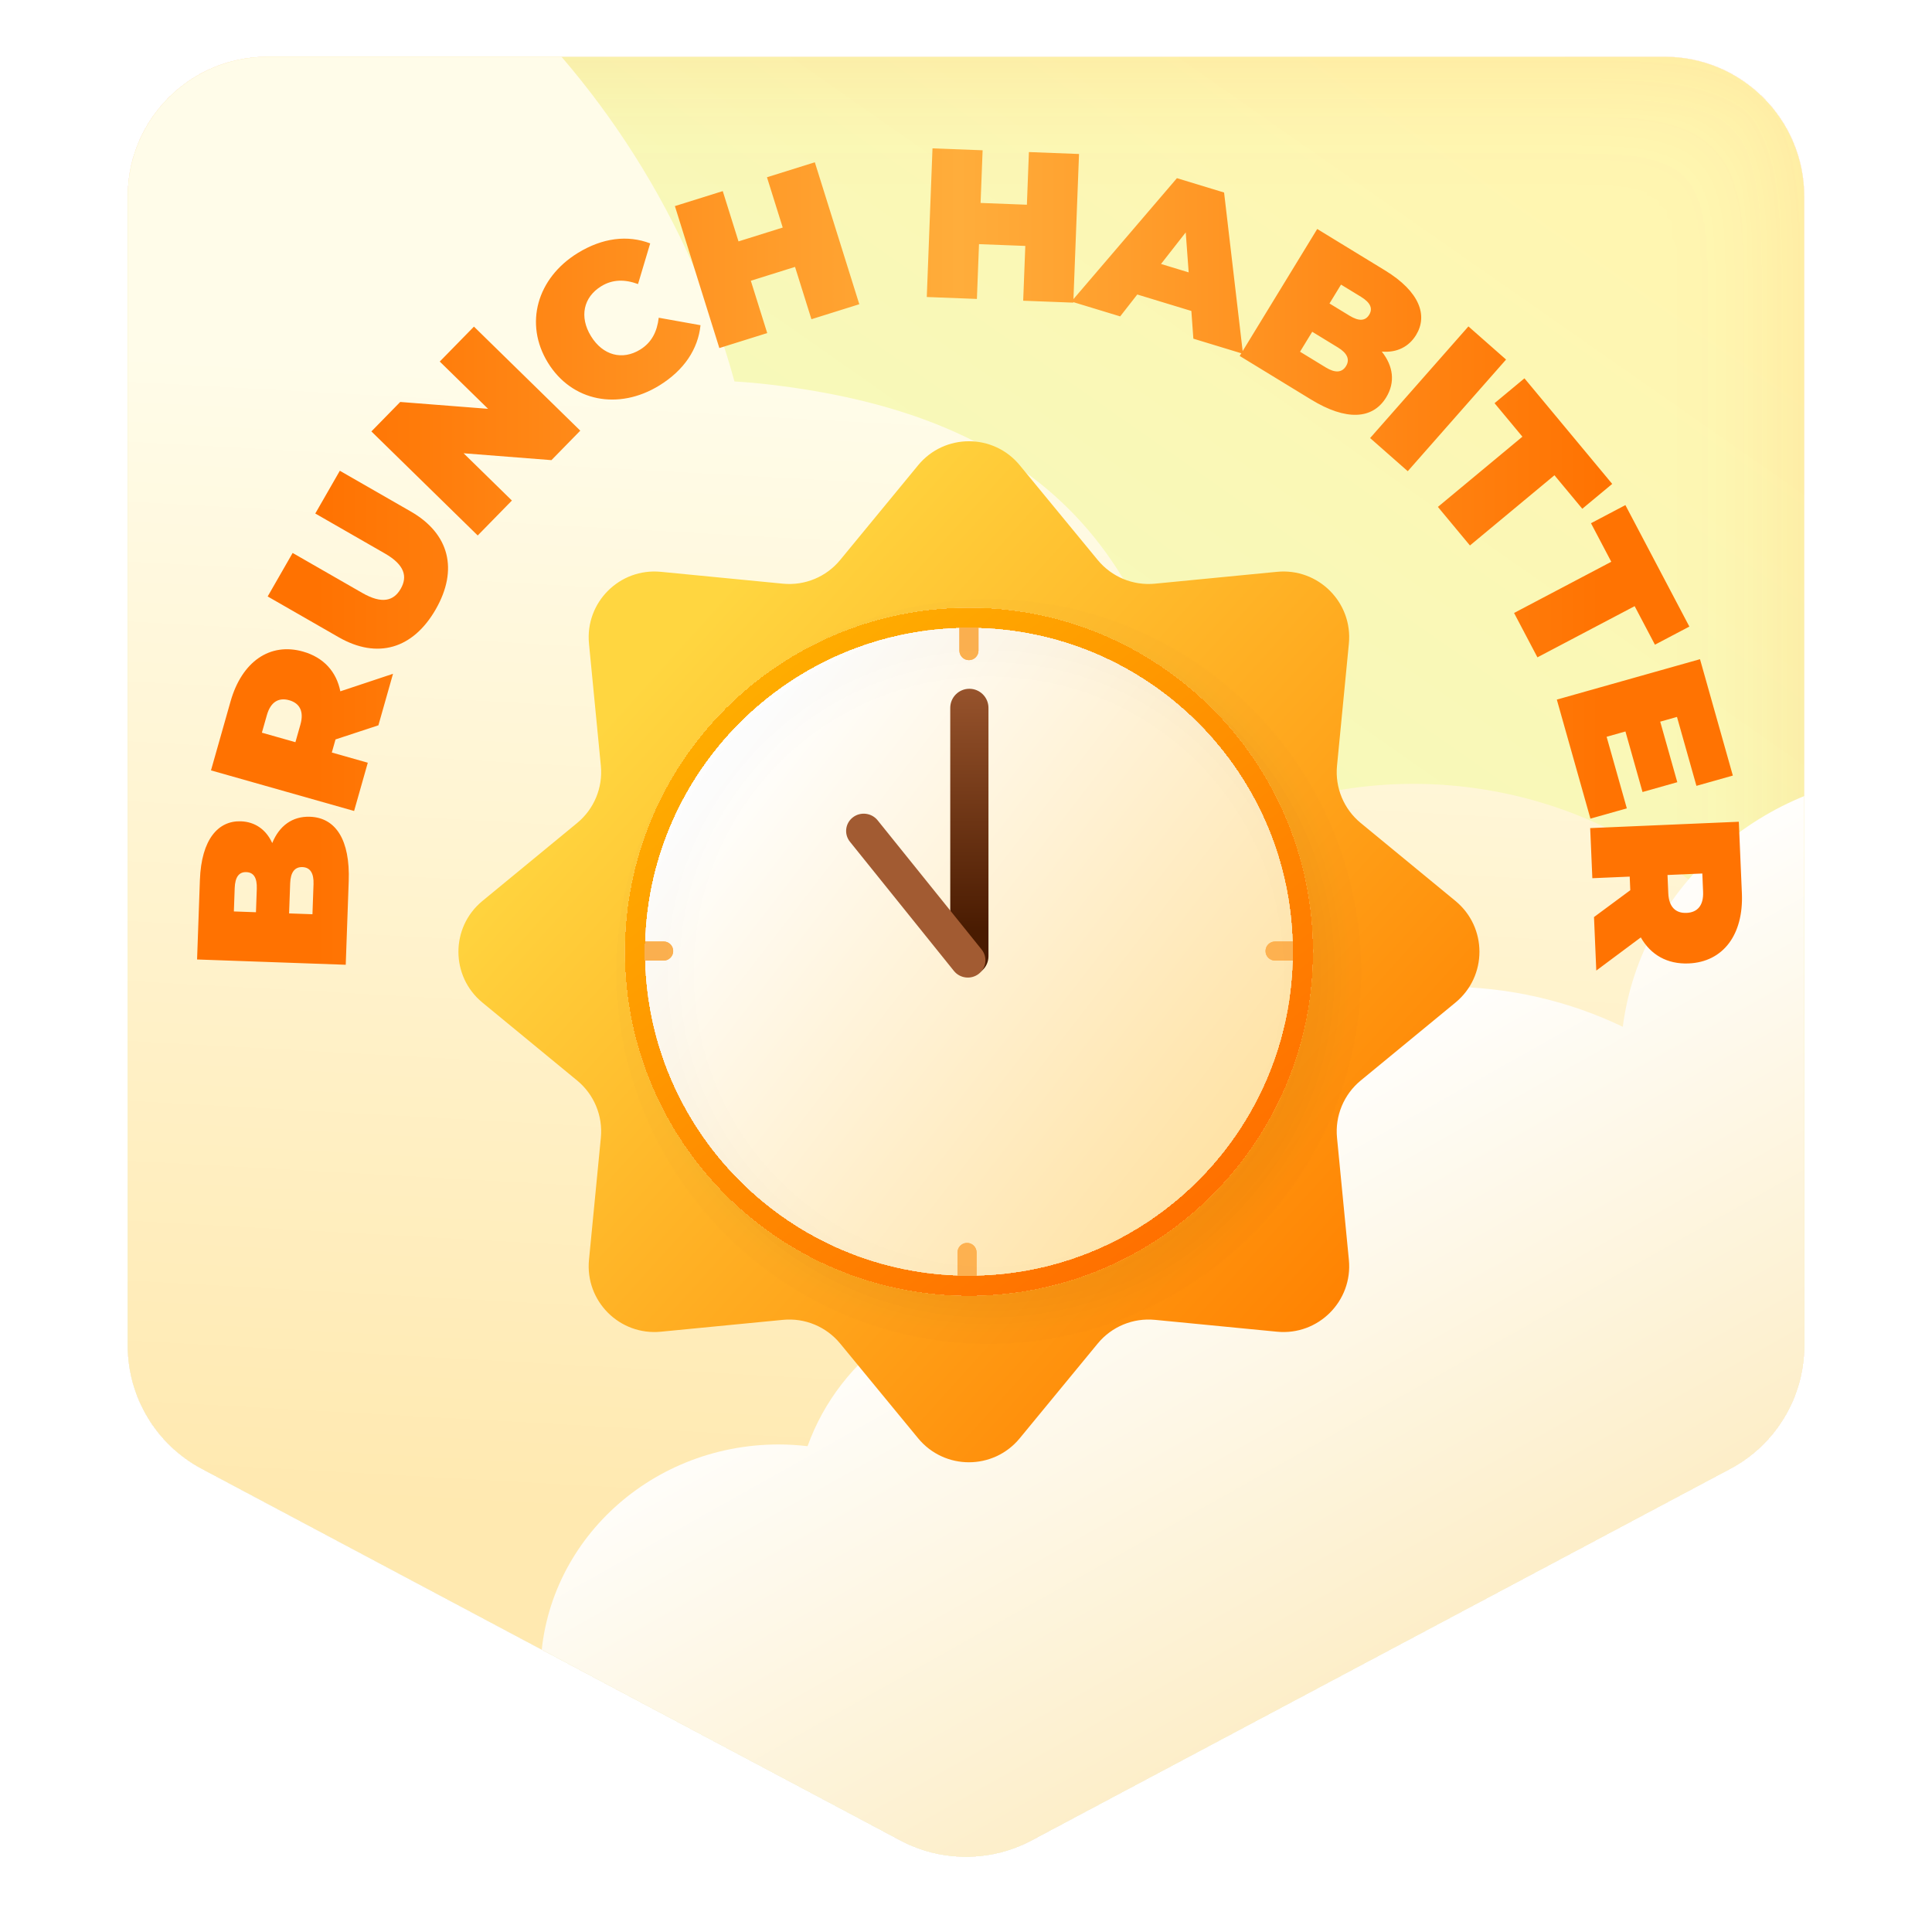
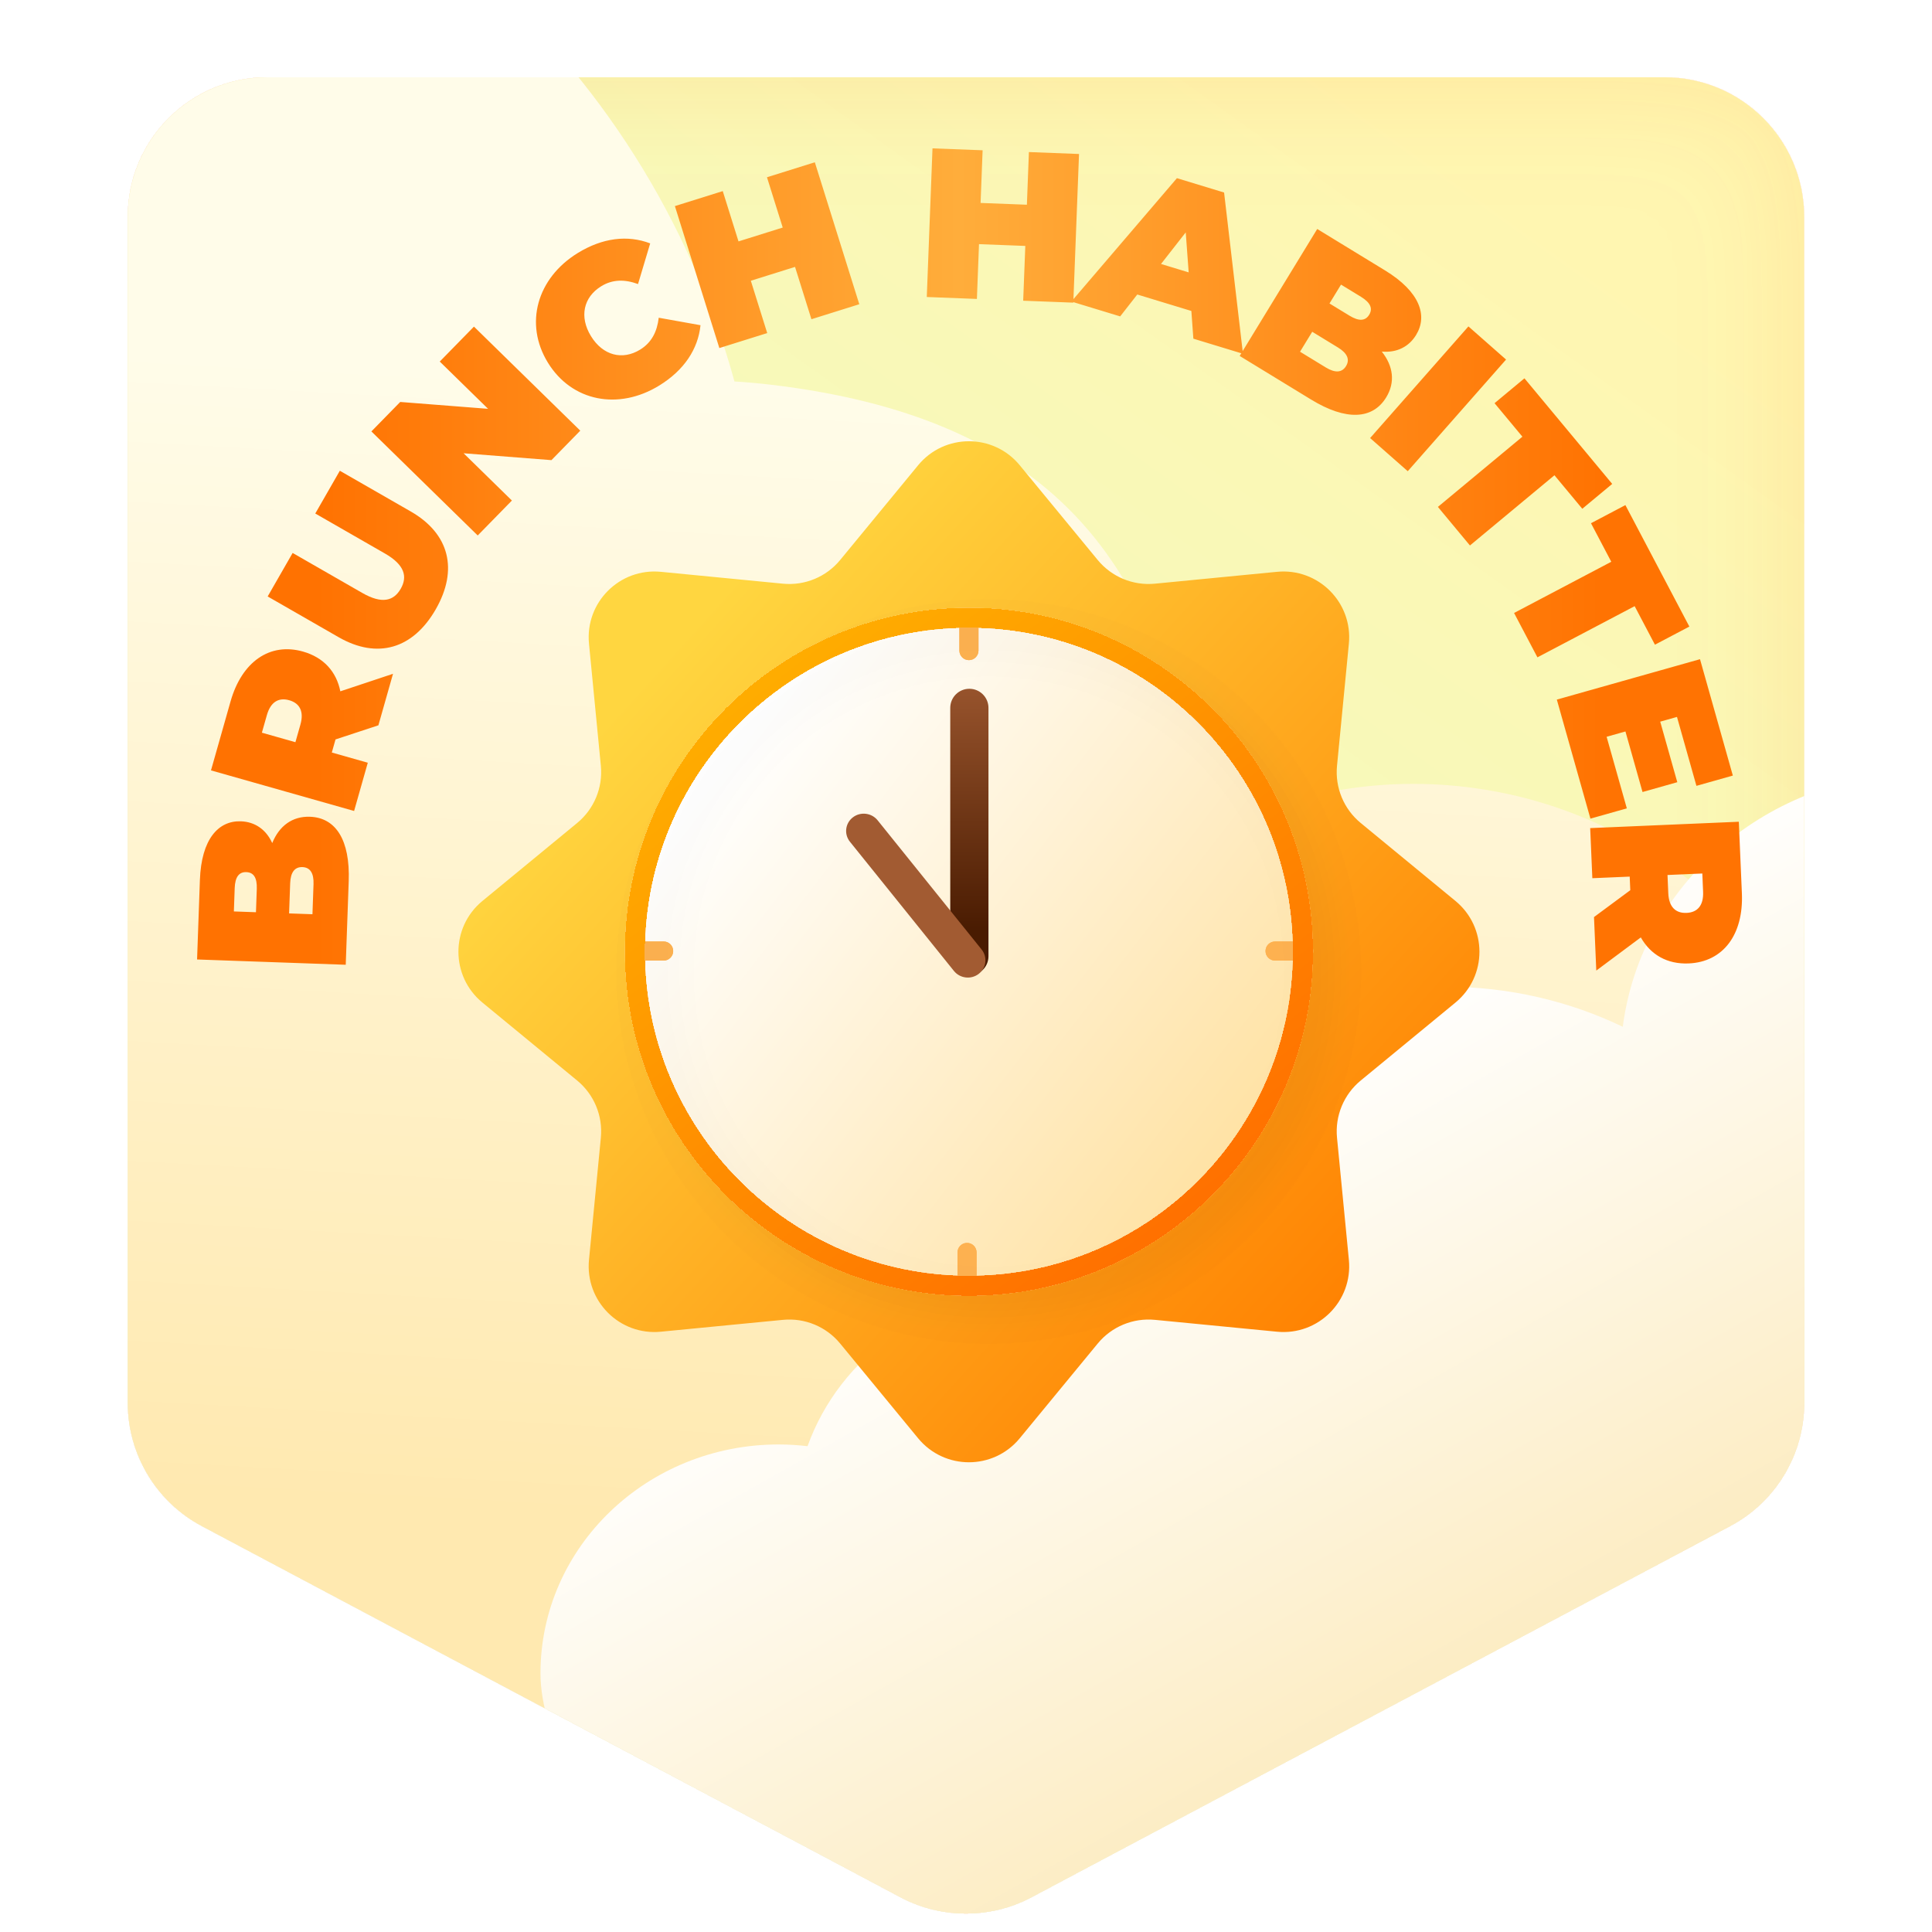
<svg xmlns="http://www.w3.org/2000/svg" width="200" height="200" viewBox="0 0 200 200" fill="none">
  <g filter="url(#filter0_i_7985_117758)">
-     <path d="M106.791 190.508C102.545 192.766 97.455 192.766 93.209 190.508L20.901 152.05C16.18 149.539 13.23 144.629 13.23 139.282V20.342C13.23 12.355 19.705 5.88 27.692 5.88H172.308C180.295 5.88 186.769 12.355 186.769 20.342L186.77 139.282C186.77 144.629 183.819 149.539 179.099 152.05L106.791 190.508Z" fill="url(#paint0_linear_7985_117758)" />
+     <path d="M106.784 196.396C102.542 198.649 97.458 198.649 93.215 196.396L20.907 157.983C16.183 155.474 13.23 150.561 13.23 145.212V22.462C13.23 14.475 19.705 8 27.692 8H172.308C180.295 8 186.769 14.475 186.769 22.462L186.77 145.212C186.77 150.561 183.817 155.474 179.092 157.983L106.784 196.396Z" fill="url(#paint0_linear_7985_117758)" />
  </g>
-   <mask id="mask0_7985_117758" style="mask-type:alpha" maskUnits="userSpaceOnUse" x="13" y="5" width="174" height="188">
-     <path d="M106.791 190.508C102.545 192.766 97.455 192.766 93.209 190.508L20.901 152.05C16.18 149.539 13.23 144.629 13.23 139.282V20.342C13.23 12.355 19.705 5.88 27.692 5.88H172.308C180.295 5.88 186.769 12.355 186.769 20.342L186.77 139.282C186.77 144.629 183.819 149.539 179.099 152.05L106.791 190.508Z" fill="url(#paint1_linear_7985_117758)" />
+   <mask id="mask0_7985_117758" style="mask-type:alpha" maskUnits="userSpaceOnUse" x="13" y="8" width="174" height="191">
+     <path d="M106.784 196.396C102.542 198.649 97.458 198.649 93.215 196.396L20.907 157.983C16.183 155.474 13.23 150.561 13.23 145.212V22.462C13.23 14.475 19.705 8 27.692 8H172.308C180.295 8 186.769 14.475 186.769 22.462L186.77 145.212C186.77 150.561 183.817 155.474 179.092 157.983L106.784 196.396Z" fill="url(#paint1_linear_7985_117758)" />
  </mask>
  <g mask="url(#mask0_7985_117758)">
-     <path d="M1.336 -24.257C-34.6 -28.492 -91.891 -10.707 -108.87 18.316C-115.681 15.625 -122.954 13.76 -130.581 12.861C-177.395 7.343 -219.755 40.29 -225.196 86.451C-225.981 93.109 -225.947 99.677 -225.187 106.06C-226.984 108.404 -228.075 110.877 -228.383 113.492C-229.155 120.039 -225.03 126.889 -216.785 133.791C-204.335 158.376 -179.985 176.522 -150.284 180.023C-137.394 181.542 -124.845 180.135 -113.308 176.349C-77.017 185.723 -34.27 193.697 11.764 199.123C86.886 207.978 155.076 208.218 201.774 201.424C203.179 201.69 204.603 201.913 206.046 202.083C225.415 204.366 243.695 197.312 256.289 184.527C260.951 181.159 263.903 177.44 264.925 173.37C269.054 166.466 271.833 158.621 272.833 150.137C276.673 117.554 266.28 80.012 233.236 76.118C212.522 73.676 193.047 81.906 180.448 96.412C173.326 88.385 163.288 82.827 151.72 81.464C141.822 80.297 132.303 82.384 124.252 86.862C121.201 58.728 109.405 43.314 79.725 39.816C78.489 39.67 77.258 39.562 76.031 39.488C66.935 6.224 38.115 -19.922 1.336 -24.257Z" fill="url(#paint2_linear_7985_117758)" />
-     <path d="M198.97 80.033C183.043 80.033 169.912 91.489 167.99 106.292C162.469 103.643 156.244 102.146 149.653 102.146C129.727 102.146 113.115 115.771 109.355 133.853C108.551 133.777 107.736 133.736 106.911 133.736C96.106 133.736 86.93 140.415 83.598 149.709C82.618 149.595 81.621 149.53 80.609 149.53C66.99 149.53 55.95 160.138 55.95 173.223C55.95 186.307 75.537 207.54 89.155 207.54C93.289 207.54 93.025 207.54 102.294 207.54C113.417 207.54 112.055 207.54 123.35 207.54C160.575 207.54 190.751 186.307 190.751 173.223C190.751 169.569 221.448 166.105 217.246 163.015C221.387 156.851 223.799 149.515 223.799 141.633C223.799 140.738 223.767 139.851 223.706 138.971C226.353 139.671 229.139 140.053 232.019 140.053C249.269 140.053 230.205 126.617 230.205 110.043C230.205 93.469 216.22 80.033 198.97 80.033Z" fill="url(#paint3_linear_7985_117758)" />
+     <path d="M1.336 -24.256C-34.6 -28.491 -91.892 -10.706 -108.87 18.317C-115.681 15.626 -122.955 13.761 -130.582 12.862C-177.395 7.344 -219.756 40.291 -225.196 86.452C-225.981 93.109 -225.947 99.677 -225.187 106.061C-226.985 108.405 -228.075 110.878 -228.384 113.493C-229.155 120.04 -225.031 126.89 -216.785 133.792C-204.336 158.377 -179.985 176.523 -150.285 180.024C-137.395 181.543 -124.846 180.136 -113.309 176.35C-77.017 185.724 -34.27 193.698 11.763 199.124C86.886 207.979 155.076 208.219 201.773 201.425C203.179 201.691 204.603 201.914 206.045 202.084C225.414 204.367 243.694 197.313 256.288 184.528C260.95 181.16 263.902 177.441 264.925 173.371C269.054 166.467 271.832 158.622 272.832 150.138C276.673 117.555 266.28 80.013 233.235 76.118C212.522 73.677 193.047 81.907 180.448 96.412C173.326 88.386 163.287 82.828 151.719 81.465C141.821 80.298 132.302 82.385 124.251 86.863C121.201 58.729 109.404 43.315 79.725 39.817C78.489 39.671 77.257 39.562 76.031 39.489C66.934 6.225 38.114 -19.921 1.336 -24.256Z" fill="url(#paint2_linear_7985_117758)" />
+     <path d="M198.97 80.033C183.042 80.033 169.911 91.489 167.989 106.292C162.468 103.643 156.243 102.146 149.652 102.146C129.727 102.146 113.115 115.771 109.354 133.853C108.55 133.777 107.735 133.736 106.911 133.736C96.106 133.736 86.93 140.415 83.597 149.709C82.617 149.595 81.62 149.53 80.608 149.53C66.99 149.53 55.95 160.138 55.95 173.223C55.95 186.307 75.536 207.54 89.155 207.54C93.289 207.54 93.025 207.54 102.294 207.54C113.416 207.54 112.054 207.54 123.35 207.54C160.574 207.54 190.75 186.307 190.75 173.223C190.75 169.569 221.448 166.105 217.245 163.015C221.386 156.851 223.798 149.515 223.798 141.633C223.798 140.738 223.766 139.851 223.705 138.971C226.353 139.671 229.139 140.053 232.018 140.053C249.268 140.053 230.204 126.617 230.204 110.043C230.204 93.469 216.22 80.033 198.97 80.033Z" fill="url(#paint3_linear_7985_117758)" />
    <path d="M95.045 48.161C97.769 44.851 102.838 44.851 105.562 48.161L113.636 57.972C115.077 59.723 117.295 60.642 119.553 60.423L132.198 59.194C136.466 58.78 140.05 62.364 139.635 66.632L138.407 79.277C138.188 81.534 139.107 83.753 140.858 85.194L150.668 93.267C153.979 95.992 153.979 101.061 150.668 103.785L140.858 111.858C139.107 113.3 138.188 115.518 138.407 117.776L139.635 130.421C140.05 134.688 136.466 138.273 132.198 137.858L119.553 136.63C117.295 136.411 115.077 137.33 113.636 139.081L105.562 148.891C102.838 152.202 97.769 152.202 95.045 148.891L86.972 139.081C85.53 137.33 83.312 136.411 81.054 136.63L68.409 137.858C64.142 138.273 60.557 134.688 60.972 130.421L62.2 117.776C62.419 115.518 61.5 113.3 59.749 111.858L49.939 103.785C46.628 101.061 46.628 95.992 49.939 93.268L59.749 85.194C61.5 83.753 62.419 81.534 62.2 79.277L60.972 66.632C60.557 62.364 64.142 58.78 68.409 59.194L81.054 60.423C83.312 60.642 85.53 59.723 86.972 57.972L95.045 48.161Z" fill="url(#paint4_linear_7985_117758)" />
    <g filter="url(#filter1_d_7985_117758)">
      <circle cx="100.303" cy="98.526" r="35.604" fill="url(#paint5_linear_7985_117758)" />
      <circle cx="100.303" cy="98.526" r="34.579" stroke="url(#paint6_linear_7985_117758)" stroke-width="2.05" />
    </g>
    <rect x="69.689" y="97.462" width="1.978" height="4.945" rx="0.989" transform="rotate(90 69.689 97.4619)" fill="#FDB150" />
    <rect x="135.951" y="97.462" width="1.978" height="4.945" rx="0.989" transform="rotate(90 135.951 97.4619)" fill="#FDB150" />
    <rect x="101.097" y="133.609" width="1.978" height="4.945" rx="0.989" transform="rotate(-180 101.097 133.609)" fill="#FDB150" />
    <rect x="101.293" y="68.336" width="1.978" height="4.945" rx="0.989" transform="rotate(-180 101.293 68.3359)" fill="#FDB150" />
    <rect x="69.689" y="97.462" width="1.978" height="4.945" rx="0.989" transform="rotate(90 69.689 97.4619)" fill="#FDB150" />
    <rect x="135.951" y="97.462" width="1.978" height="4.945" rx="0.989" transform="rotate(90 135.951 97.4619)" fill="#FDB150" />
    <rect x="101.097" y="133.609" width="1.978" height="4.945" rx="0.989" transform="rotate(-180 101.097 133.609)" fill="#FDB150" />
    <rect x="101.293" y="68.336" width="1.978" height="4.945" rx="0.989" transform="rotate(-180 101.293 68.3359)" fill="#FDB150" />
    <rect x="98.37" y="71.302" width="3.956" height="29.67" rx="1.978" fill="url(#paint7_linear_7985_117758)" />
    <rect width="3.625" height="20.791" rx="1.812" transform="matrix(0.790119 -0.612954 0.626998 0.779021 86.8506 85.7275)" fill="url(#paint8_linear_7985_117758)" />
    <g filter="url(#filter2_d_7985_117758)">
      <circle cx="100.303" cy="98.526" r="34.579" stroke="url(#paint9_linear_7985_117758)" stroke-width="2.05" shape-rendering="crispEdges" />
    </g>
-     <path d="M28.182 87.273C28.906 85.494 30.263 84.485 32.088 84.55C34.77 84.646 36.25 86.966 36.099 91.209L35.791 99.872L20.401 99.324L20.693 91.101C20.845 86.858 22.608 84.939 24.938 85.022C26.367 85.073 27.529 85.841 28.182 87.273ZM24.296 91.934L24.21 94.352L26.497 94.434L26.583 92.015C26.624 90.85 26.247 90.308 25.5 90.282C24.752 90.255 24.338 90.769 24.296 91.934ZM32.456 91.52C32.497 90.377 32.099 89.79 31.308 89.762C30.516 89.734 30.078 90.29 30.038 91.434L29.926 94.556L32.345 94.642L32.456 91.52ZM39.172 75.084L34.733 76.546L34.349 77.901L38.074 78.957L36.657 83.952L21.841 79.75L23.865 72.617C25.035 68.49 27.939 66.478 31.367 67.45C33.505 68.057 34.825 69.529 35.231 71.565L40.685 69.751L39.172 75.084ZM29.939 72.488C28.859 72.181 28.017 72.651 27.627 74.027L27.11 75.847L30.581 76.832L31.098 75.012C31.488 73.636 31.018 72.794 29.939 72.488ZM45.105 63.082C42.749 67.184 39.061 68.262 35.054 65.962L27.709 61.745L30.294 57.242L37.506 61.382C39.547 62.554 40.759 62.21 41.482 60.951C42.205 59.692 41.891 58.472 39.85 57.3L32.638 53.159L35.179 48.733L42.525 52.95C46.531 55.25 47.46 58.98 45.105 63.082ZM45.524 37.428L49.063 33.811L60.07 44.582L57.085 47.633L47.992 46.922L52.992 51.815L49.453 55.432L38.446 44.661L41.431 41.611L50.524 42.321L45.524 37.428ZM68.247 39.909C64.03 42.502 59.198 41.574 56.72 37.545C54.242 33.516 55.593 28.785 59.81 26.192C62.377 24.613 64.977 24.305 67.308 25.196L66.048 29.406C64.681 28.904 63.417 28.907 62.236 29.633C60.4 30.762 59.947 32.797 61.18 34.802C62.413 36.807 64.434 37.321 66.27 36.191C67.451 35.465 68.023 34.338 68.192 32.891L72.517 33.666C72.261 36.148 70.814 38.33 68.247 39.909ZM79.397 18.35L84.351 16.798L88.954 31.494L83.999 33.046L82.302 27.629L77.726 29.063L79.422 34.479L74.467 36.031L69.865 21.335L74.82 19.783L76.45 24.99L81.027 23.556L79.397 18.35ZM106.512 15.741L111.7 15.941L111.109 31.33L105.92 31.13L106.139 25.458L101.346 25.274L101.128 30.946L95.94 30.746L96.532 15.358L101.72 15.557L101.51 21.009L106.303 21.193L106.512 15.741ZM123.537 35.06L123.329 32.191L117.731 30.487L115.96 32.753L110.909 31.215L121.835 18.444L126.717 19.93L128.672 36.623L123.537 35.06ZM120.188 27.326L123.051 28.197L122.747 24.057L120.188 27.326ZM143.042 36.397C144.238 37.901 144.451 39.578 143.499 41.136C142.1 43.427 139.352 43.579 135.729 41.365L128.331 36.848L136.358 23.705L143.38 27.994C147.004 30.207 147.811 32.684 146.595 34.675C145.85 35.895 144.611 36.53 143.042 36.397ZM140.887 30.724L138.822 29.463L137.629 31.416L139.695 32.677C140.69 33.285 141.347 33.222 141.737 32.584C142.127 31.945 141.882 31.332 140.887 30.724ZM137.245 38.038C138.222 38.635 138.928 38.576 139.34 37.9C139.753 37.224 139.483 36.569 138.507 35.973L135.841 34.345L134.579 36.41L137.245 38.038ZM141.833 45.348L152.011 33.79L155.907 37.221L145.73 48.779L141.833 45.348ZM148.85 52.475L157.598 45.206L154.715 41.737L157.811 39.164L166.895 50.094L163.798 52.667L160.916 49.199L152.168 56.468L148.85 52.475ZM156.735 63.454L166.799 58.155L164.698 54.164L168.26 52.288L174.882 64.863L171.319 66.739L169.218 62.749L159.154 68.048L156.735 63.454ZM166.317 76.271L168.409 83.681L164.64 84.745L161.162 72.422L175.984 68.24L179.383 80.287L175.614 81.351L173.601 74.216L171.865 74.706L173.633 80.973L170.034 81.989L168.265 75.721L166.317 76.271ZM165.01 94.934L168.767 92.153L168.706 90.747L164.838 90.912L164.616 85.725L180.002 85.067L180.319 92.474C180.502 96.76 178.377 99.582 174.816 99.734C172.596 99.829 170.88 98.845 169.856 97.039L165.247 100.473L165.01 94.934ZM174.592 94.503C175.713 94.455 176.365 93.744 176.304 92.316L176.224 90.425L172.619 90.579L172.7 92.47C172.761 93.898 173.471 94.55 174.592 94.503Z" fill="url(#paint10_linear_7985_117758)" />
  </g>
+   <path d="M28.182 87.273C28.906 85.494 30.263 84.485 32.088 84.55C34.77 84.646 36.25 86.966 36.099 91.209L35.791 99.872L20.401 99.324L20.693 91.101C20.845 86.858 22.608 84.939 24.938 85.022C26.367 85.073 27.529 85.841 28.182 87.273ZM24.296 91.934L24.21 94.352L26.497 94.434L26.583 92.015C26.624 90.85 26.247 90.308 25.5 90.282C24.752 90.255 24.338 90.769 24.296 91.934ZM32.456 91.52C32.497 90.377 32.099 89.79 31.308 89.762C30.516 89.734 30.078 90.29 30.038 91.434L29.926 94.556L32.345 94.642L32.456 91.52ZM39.172 75.084L34.733 76.546L34.349 77.901L38.074 78.957L36.657 83.952L21.841 79.75L23.865 72.617C25.035 68.49 27.939 66.478 31.367 67.45C33.505 68.057 34.825 69.529 35.231 71.565L40.685 69.751L39.172 75.084ZM29.939 72.488C28.859 72.181 28.017 72.651 27.627 74.027L27.11 75.847L30.581 76.832L31.098 75.012C31.488 73.636 31.018 72.794 29.939 72.488ZM45.105 63.082C42.749 67.184 39.061 68.262 35.054 65.962L27.709 61.745L30.294 57.242L37.506 61.382C39.547 62.554 40.759 62.21 41.482 60.951C42.205 59.692 41.891 58.472 39.85 57.3L32.638 53.159L35.179 48.733L42.525 52.95C46.531 55.25 47.46 58.98 45.105 63.082ZM45.524 37.428L49.063 33.811L60.07 44.582L57.085 47.633L47.992 46.922L52.992 51.815L49.453 55.432L38.446 44.661L41.431 41.611L50.524 42.321L45.524 37.428ZM68.247 39.909C64.03 42.502 59.198 41.574 56.72 37.545C54.242 33.516 55.593 28.785 59.81 26.192C62.377 24.613 64.977 24.305 67.308 25.196L66.048 29.406C64.681 28.904 63.417 28.907 62.236 29.633C60.4 30.762 59.947 32.797 61.18 34.802C62.413 36.807 64.434 37.321 66.27 36.191C67.451 35.465 68.023 34.338 68.192 32.891L72.517 33.666C72.261 36.148 70.814 38.33 68.247 39.909ZM79.397 18.35L84.351 16.798L88.954 31.494L83.999 33.046L82.302 27.629L77.726 29.063L79.422 34.479L74.467 36.031L69.865 21.335L74.82 19.783L76.45 24.99L81.027 23.556L79.397 18.35ZM106.512 15.741L111.7 15.941L111.109 31.33L105.92 31.13L106.139 25.458L101.346 25.274L101.128 30.946L95.94 30.746L96.532 15.358L101.72 15.557L101.51 21.009L106.303 21.193L106.512 15.741ZM123.537 35.06L123.329 32.191L117.731 30.487L115.96 32.753L110.909 31.215L121.835 18.444L126.717 19.93L128.672 36.623L123.537 35.06ZM120.188 27.326L123.051 28.197L122.747 24.057L120.188 27.326ZM143.042 36.397C144.238 37.901 144.451 39.578 143.499 41.136C142.1 43.427 139.352 43.579 135.729 41.365L128.331 36.848L136.358 23.705L143.38 27.994C147.004 30.207 147.811 32.684 146.595 34.675C145.85 35.895 144.611 36.53 143.042 36.397ZM140.887 30.724L138.822 29.463L137.629 31.416L139.695 32.677C140.69 33.285 141.347 33.222 141.737 32.584C142.127 31.945 141.882 31.332 140.887 30.724ZM137.245 38.038C138.222 38.635 138.928 38.576 139.34 37.9C139.753 37.224 139.483 36.569 138.507 35.973L135.841 34.345L134.579 36.41L137.245 38.038ZM141.833 45.348L152.011 33.79L155.907 37.221L145.73 48.779L141.833 45.348ZM148.85 52.475L157.598 45.206L154.715 41.737L157.811 39.164L166.895 50.094L163.798 52.667L160.916 49.199L152.168 56.468L148.85 52.475ZM156.735 63.454L166.799 58.155L164.698 54.164L168.26 52.288L174.882 64.863L171.319 66.739L169.218 62.749L159.154 68.048L156.735 63.454ZM166.317 76.271L168.409 83.681L164.64 84.745L161.162 72.422L175.984 68.24L179.383 80.287L175.614 81.351L173.601 74.216L171.865 74.706L173.633 80.973L170.034 81.989L168.265 75.721L166.317 76.271ZM165.01 94.934L168.767 92.153L168.706 90.747L164.838 90.912L164.616 85.725L180.002 85.067L180.319 92.474C180.502 96.76 178.377 99.582 174.816 99.734C172.596 99.829 170.88 98.845 169.856 97.039L165.247 100.473L165.01 94.934ZM174.592 94.503C175.713 94.455 176.365 93.744 176.304 92.316L176.224 90.425L172.619 90.579L172.7 92.47C172.761 93.898 173.471 94.55 174.592 94.503Z" fill="url(#paint10_linear_7985_117758)" />
  <defs>
-     <filter id="filter0_i_7985_117758" x="13.23" y="5.88" width="173.54" height="186.322" filterUnits="userSpaceOnUse" color-interpolation-filters="sRGB">
+     <filter id="filter0_i_7985_117758" x="13.23" y="8" width="173.54" height="190.086" filterUnits="userSpaceOnUse" color-interpolation-filters="sRGB">
      <feFlood flood-opacity="0" result="BackgroundImageFix" />
      <feBlend mode="normal" in="SourceGraphic" in2="BackgroundImageFix" result="shape" />
      <feColorMatrix in="SourceAlpha" type="matrix" values="0 0 0 0 0 0 0 0 0 0 0 0 0 0 0 0 0 0 127 0" result="hardAlpha" />
      <feOffset />
      <feGaussianBlur stdDeviation="6.8" />
      <feComposite in2="hardAlpha" operator="arithmetic" k2="-1" k3="1" />
      <feColorMatrix type="matrix" values="0 0 0 0 1 0 0 0 0 0.267 0 0 0 0 0 0 0 0 0.1 0" />
      <feBlend mode="hard-light" in2="shape" result="effect1_innerShadow_7985_117758" />
    </filter>
    <filter id="filter1_d_7985_117758" x="62.649" y="60.872" width="79.409" height="79.409" filterUnits="userSpaceOnUse" color-interpolation-filters="sRGB">
      <feFlood flood-opacity="0" result="BackgroundImageFix" />
      <feColorMatrix in="SourceAlpha" type="matrix" values="0 0 0 0 0 0 0 0 0 0 0 0 0 0 0 0 0 0 127 0" result="hardAlpha" />
      <feOffset dx="2.05" dy="2.05" />
      <feGaussianBlur stdDeviation="2.05" />
      <feComposite in2="hardAlpha" operator="out" />
      <feColorMatrix type="matrix" values="0 0 0 0 0 0 0 0 0 0 0 0 0 0 0 0 0 0 0.03 0" />
      <feBlend mode="normal" in2="BackgroundImageFix" result="effect1_dropShadow_7985_117758" />
      <feBlend mode="normal" in="SourceGraphic" in2="effect1_dropShadow_7985_117758" result="shape" />
    </filter>
    <filter id="filter2_d_7985_117758" x="62.649" y="60.872" width="79.409" height="79.409" filterUnits="userSpaceOnUse" color-interpolation-filters="sRGB">
      <feFlood flood-opacity="0" result="BackgroundImageFix" />
      <feColorMatrix in="SourceAlpha" type="matrix" values="0 0 0 0 0 0 0 0 0 0 0 0 0 0 0 0 0 0 127 0" result="hardAlpha" />
      <feOffset dx="2.05" dy="2.05" />
      <feGaussianBlur stdDeviation="2.05" />
      <feComposite in2="hardAlpha" operator="out" />
      <feColorMatrix type="matrix" values="0 0 0 0 0 0 0 0 0 0 0 0 0 0 0 0 0 0 0.03 0" />
      <feBlend mode="normal" in2="BackgroundImageFix" result="effect1_dropShadow_7985_117758" />
      <feBlend mode="normal" in="SourceGraphic" in2="effect1_dropShadow_7985_117758" result="shape" />
    </filter>
-     <linearGradient id="paint0_linear_7985_117758" x1="50.612" y1="194.12" x2="168.962" y2="24.801" gradientUnits="userSpaceOnUse">
+     <linearGradient id="paint0_linear_7985_117758" x1="50.612" y1="200" x2="172.128" y2="29.556" gradientUnits="userSpaceOnUse">
      <stop stop-color="#E6FFCC" />
      <stop offset="1" stop-color="#FFF6B1" />
    </linearGradient>
-     <linearGradient id="paint1_linear_7985_117758" x1="69.07" y1="32.725" x2="144.755" y2="182.493" gradientUnits="userSpaceOnUse">
-       <stop stop-color="#FF6C9D" />
-       <stop offset="1" stop-color="#FFA8B6" />
+     <linearGradient id="paint1_linear_7985_117758" x1="50.612" y1="200" x2="172.128" y2="29.556" gradientUnits="userSpaceOnUse">
+       <stop stop-color="#E6FFCC" />
+       <stop offset="1" stop-color="#FFF6B1" />
    </linearGradient>
-     <linearGradient id="paint2_linear_7985_117758" x1="42" y1="37.999" x2="35.5" y2="155.5" gradientUnits="userSpaceOnUse">
+     <linearGradient id="paint2_linear_7985_117758" x1="41.999" y1="38.001" x2="35.499" y2="155.5" gradientUnits="userSpaceOnUse">
      <stop stop-color="#FFFCE9" />
      <stop offset="1" stop-color="#FFE9B0" />
    </linearGradient>
-     <linearGradient id="paint3_linear_7985_117758" x1="147.596" y1="100.671" x2="195.941" y2="186.664" gradientUnits="userSpaceOnUse">
+     <linearGradient id="paint3_linear_7985_117758" x1="147.595" y1="100.671" x2="195.941" y2="186.664" gradientUnits="userSpaceOnUse">
      <stop stop-color="white" />
      <stop offset="1" stop-color="#FBE3A5" />
    </linearGradient>
    <linearGradient id="paint4_linear_7985_117758" x1="65.779" y1="71.389" x2="139.967" y2="138.456" gradientUnits="userSpaceOnUse">
      <stop stop-color="#FFD640" />
      <stop offset="1" stop-color="#FF8000" />
    </linearGradient>
    <linearGradient id="paint5_linear_7985_117758" x1="117.624" y1="144.857" x2="59.157" y2="99.626" gradientUnits="userSpaceOnUse">
      <stop stop-color="#FFDF9A" />
      <stop offset="1" stop-color="white" />
    </linearGradient>
    <linearGradient id="paint6_linear_7985_117758" x1="78.208" y1="68.371" x2="123.71" y2="127.355" gradientUnits="userSpaceOnUse">
      <stop stop-color="#FFAE00" />
      <stop offset="1" stop-color="#FF6F00" />
    </linearGradient>
    <linearGradient id="paint7_linear_7985_117758" x1="100.348" y1="96.509" x2="100.348" y2="67.751" gradientUnits="userSpaceOnUse">
      <stop stop-color="#491B01" />
      <stop offset="1" stop-color="#A25B32" />
    </linearGradient>
    <linearGradient id="paint8_linear_7985_117758" x1="1.084" y1="1.83" x2="1.828" y2="18.793" gradientUnits="userSpaceOnUse">
      <stop stop-color="#A25B32" />
      <stop offset="1" stop-color="#A25B32" />
    </linearGradient>
    <linearGradient id="paint9_linear_7985_117758" x1="78.208" y1="68.371" x2="123.71" y2="127.355" gradientUnits="userSpaceOnUse">
      <stop stop-color="#FFAE00" />
      <stop offset="1" stop-color="#FF6F00" />
    </linearGradient>
    <linearGradient id="paint10_linear_7985_117758" x1="32.746" y1="83.256" x2="165.728" y2="83.256" gradientUnits="userSpaceOnUse">
      <stop stop-color="#FF7201" />
      <stop offset="0.5" stop-color="#FFAD3B" />
      <stop offset="1" stop-color="#FF7302" />
    </linearGradient>
  </defs>
</svg>
